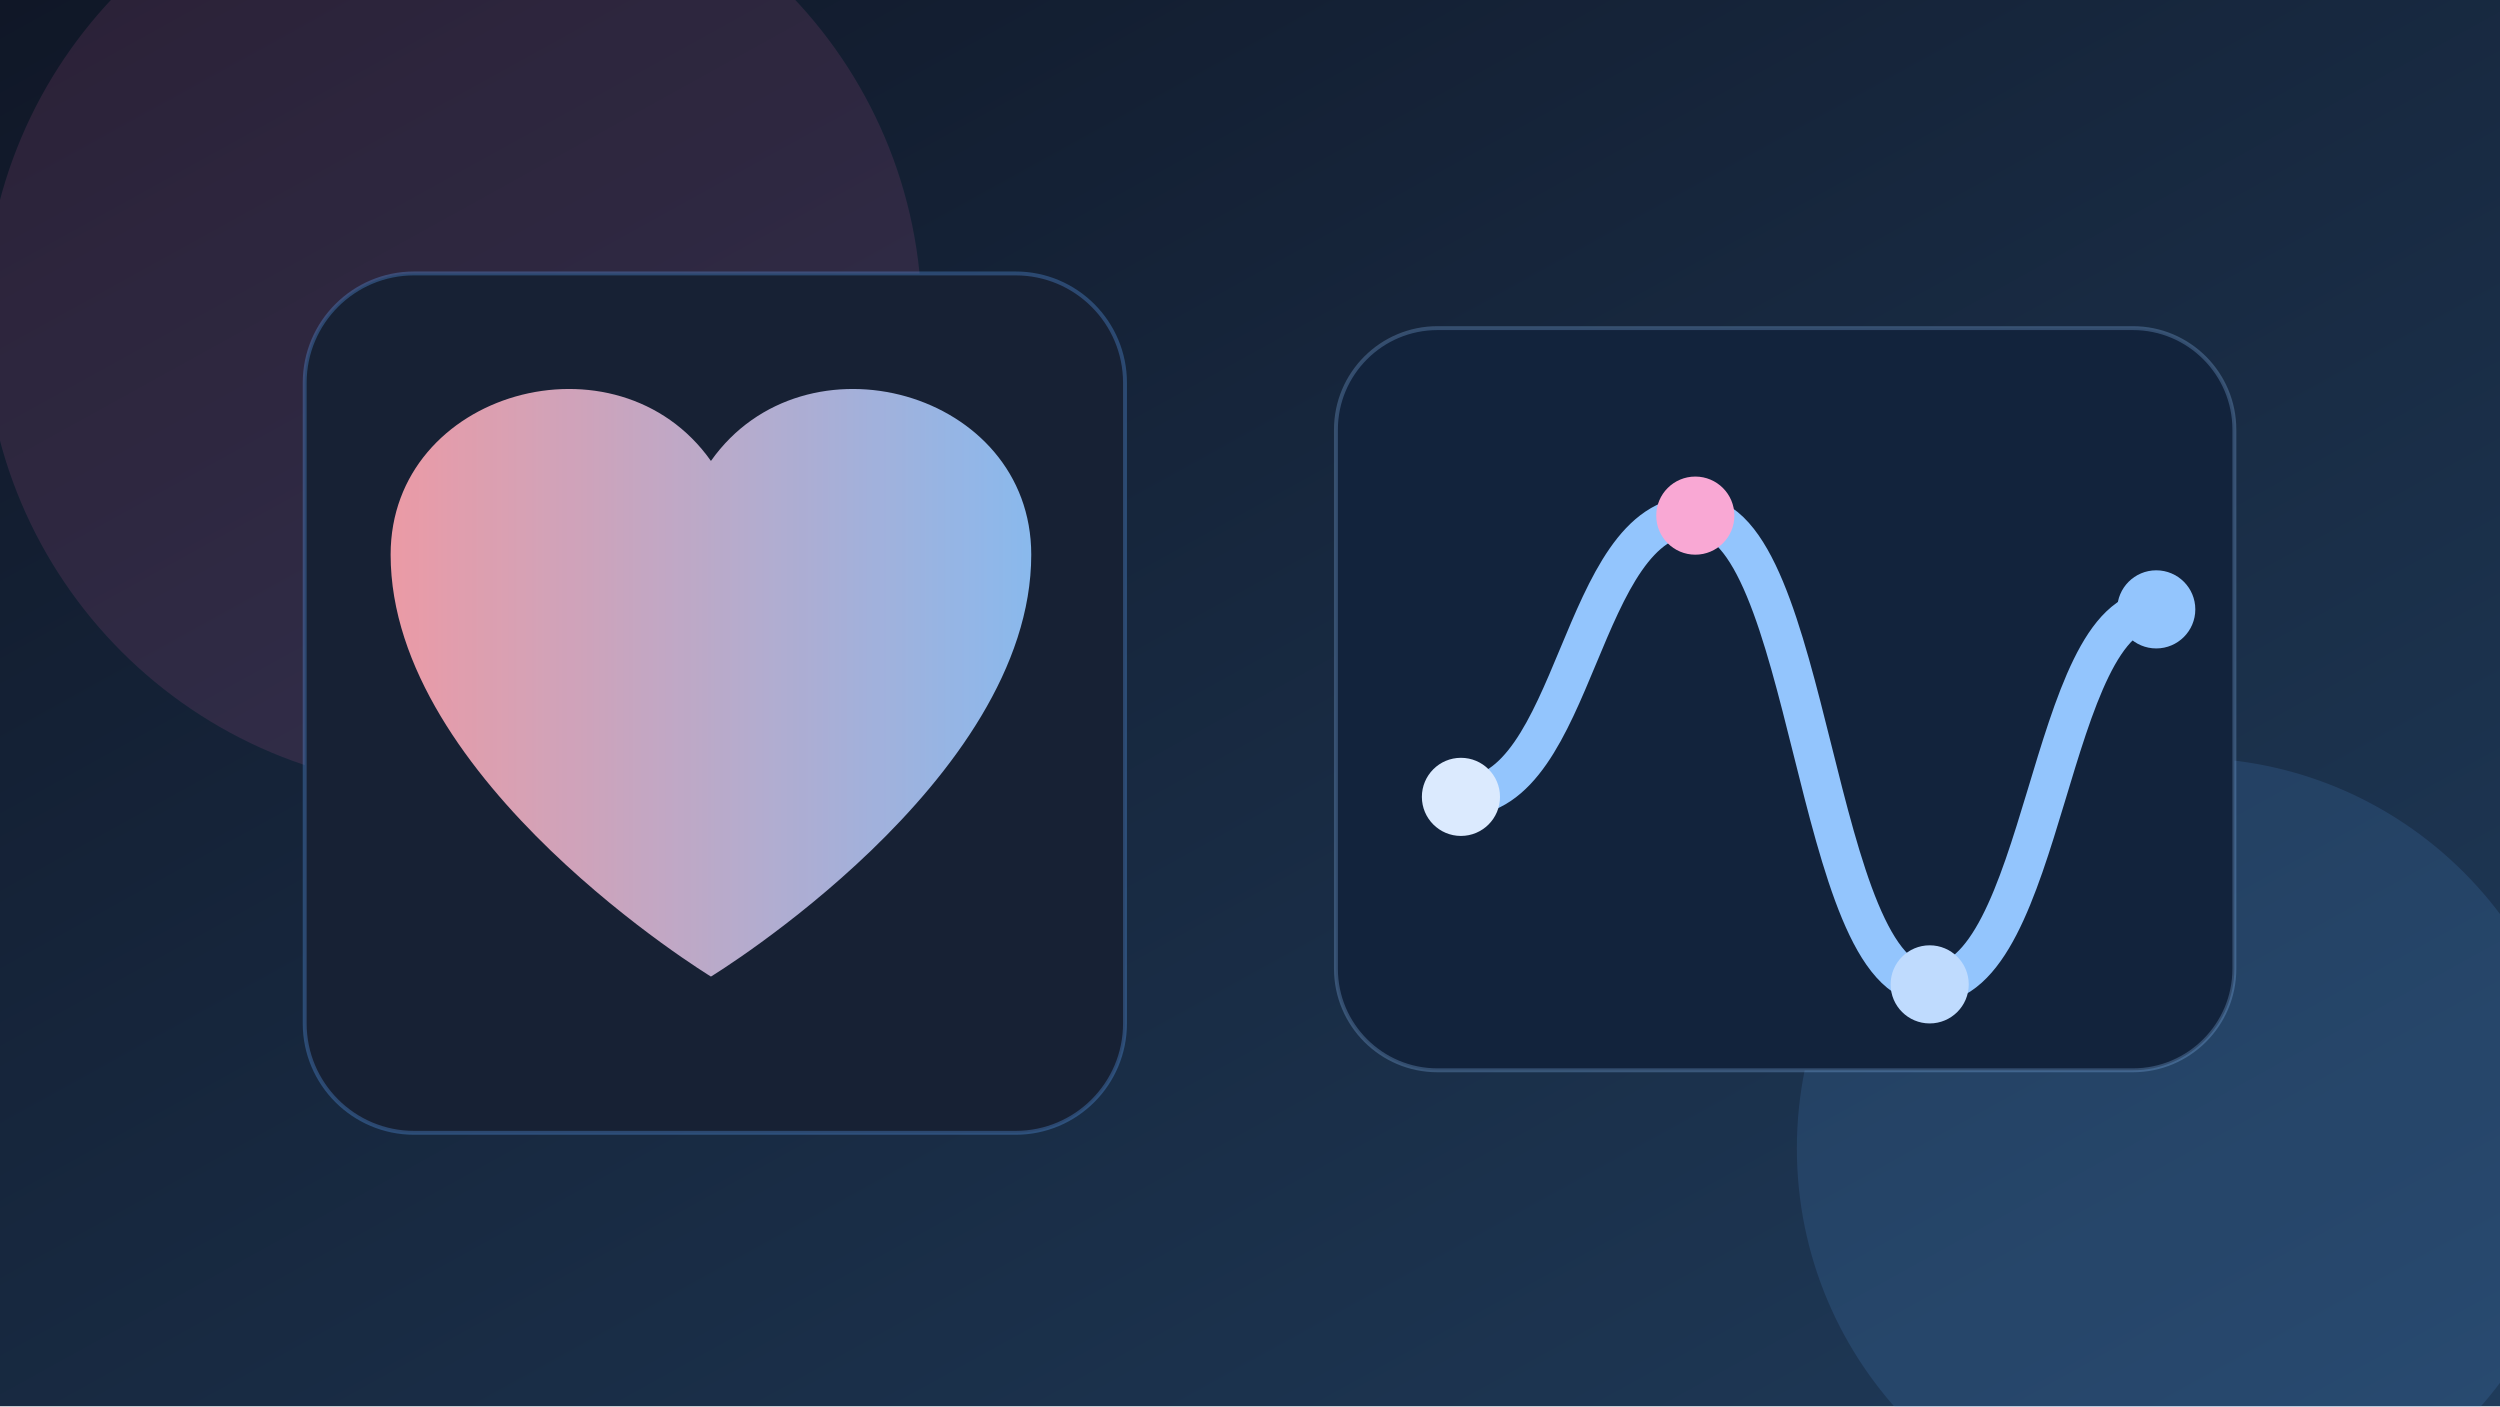
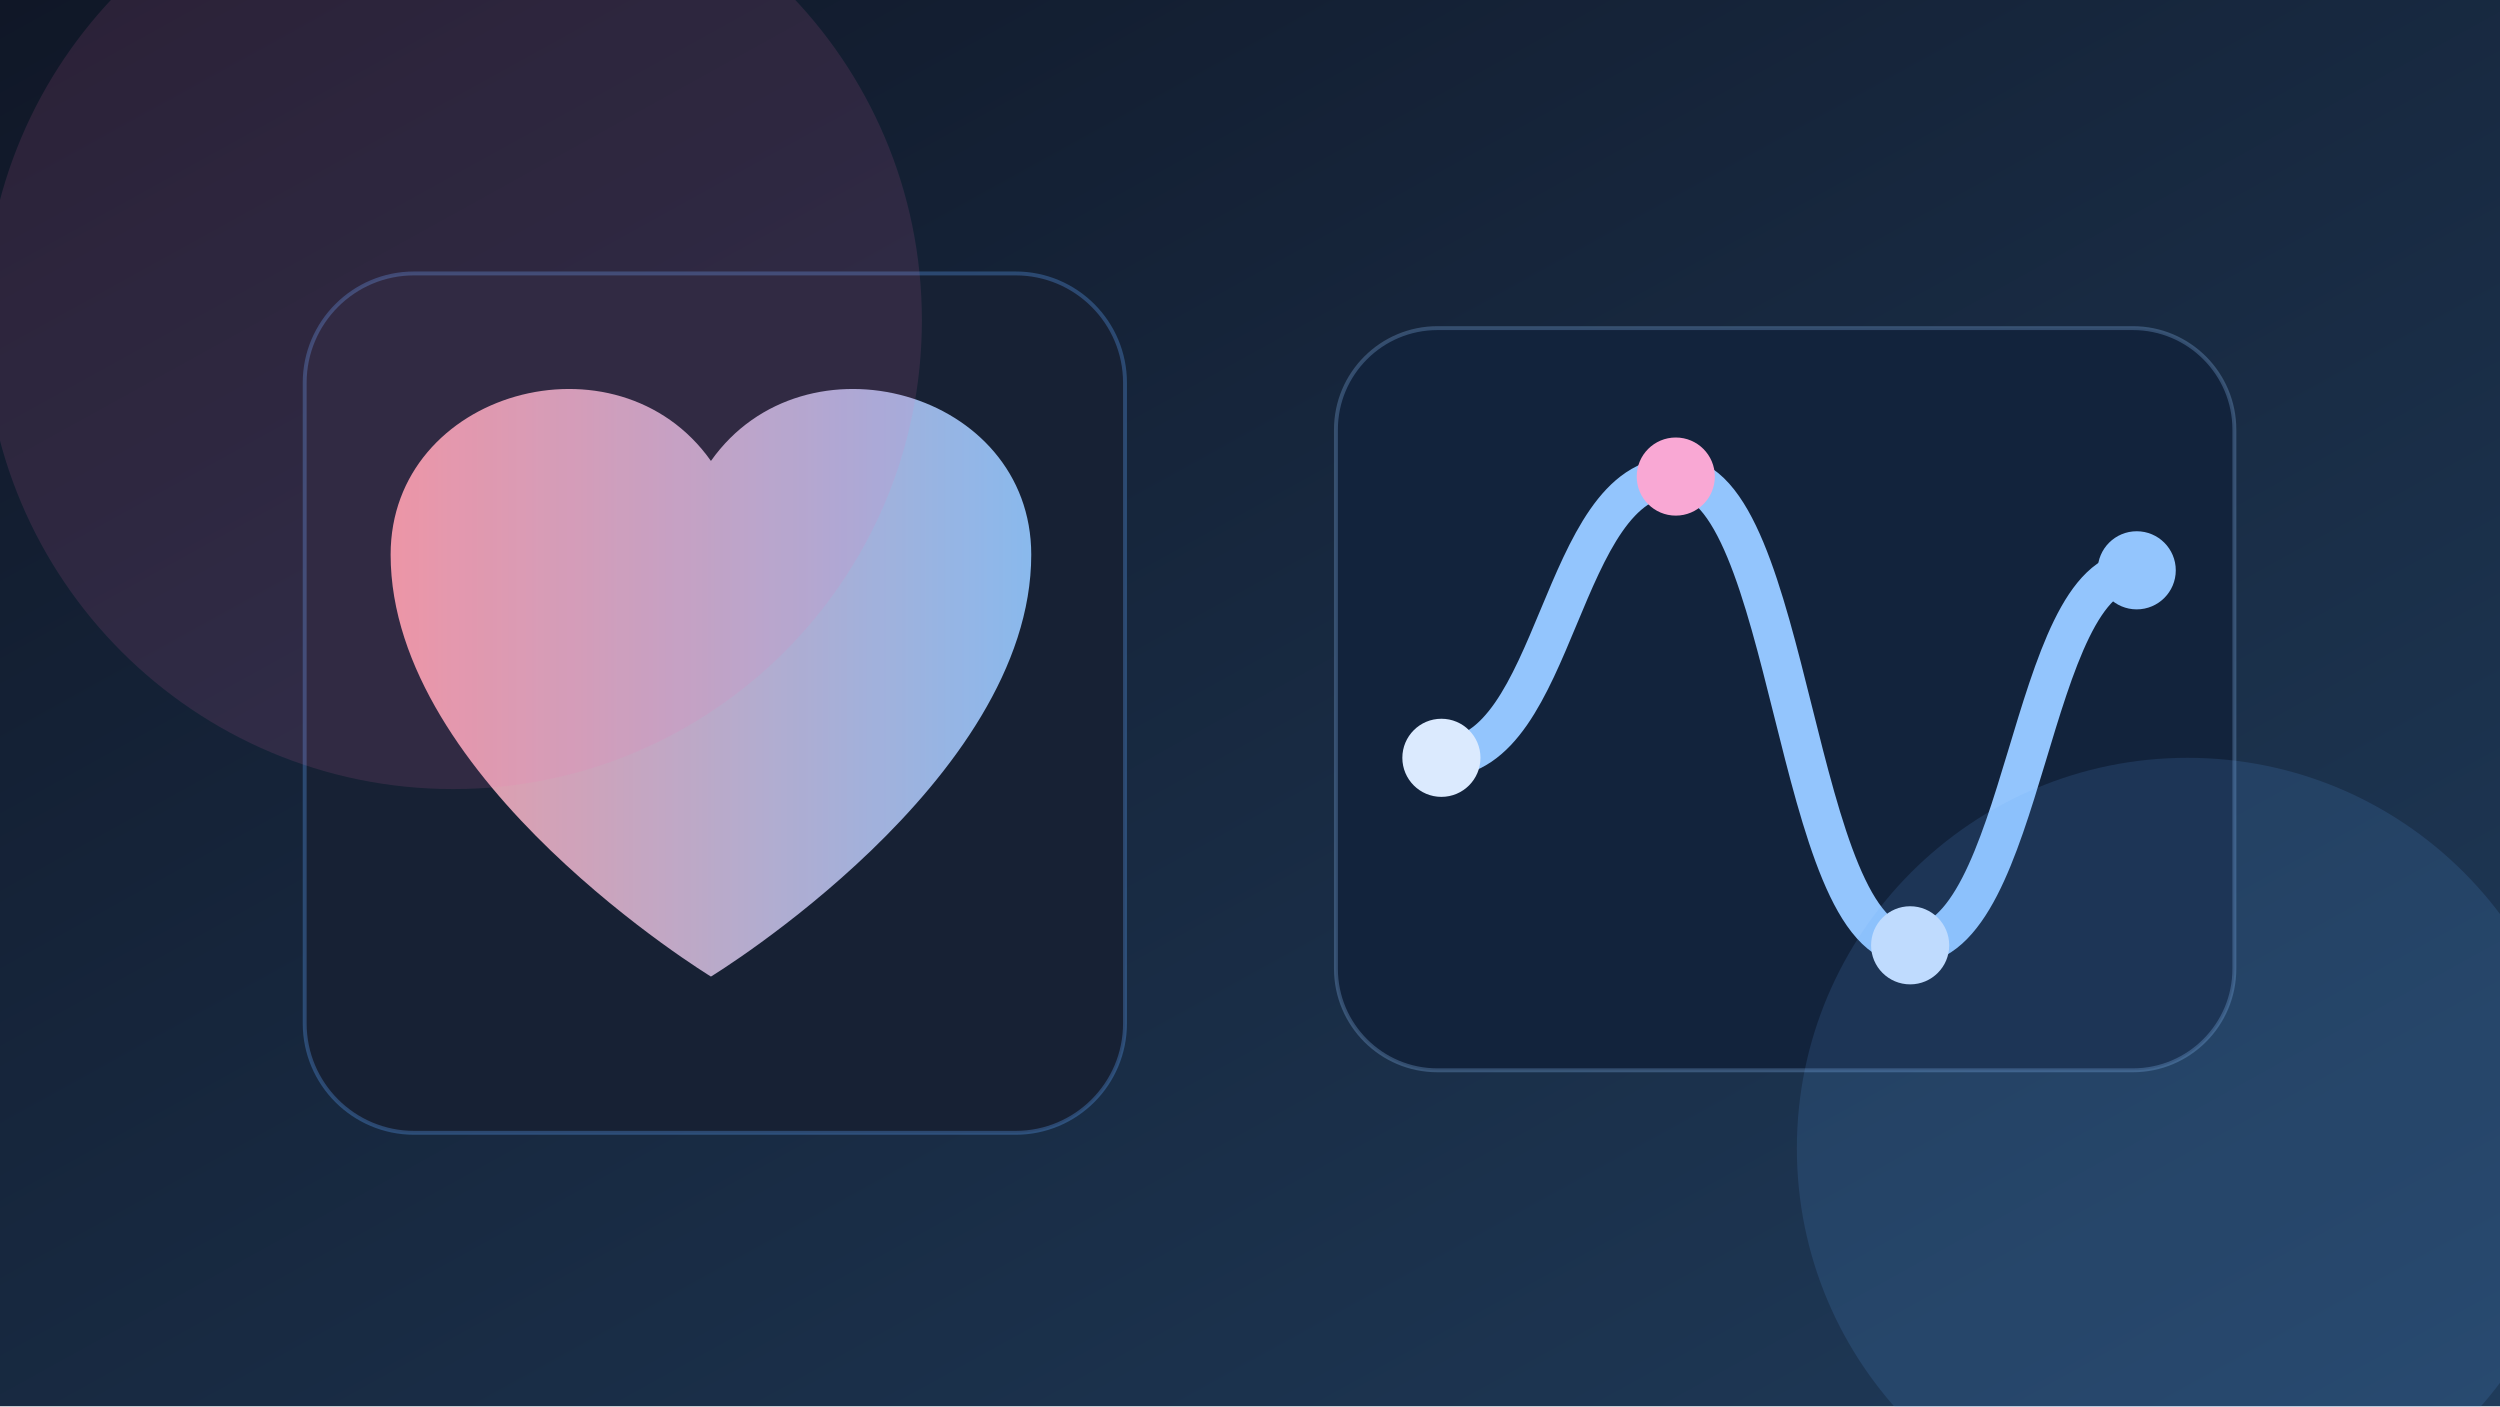
<svg xmlns="http://www.w3.org/2000/svg" viewBox="0 0 640 360" role="img" aria-label="Healthcare AI illustration">
  <defs>
    <linearGradient id="hc-bg" x1="0%" y1="0%" x2="100%" y2="100%">
      <stop offset="0%" stop-color="#101727" />
      <stop offset="100%" stop-color="#1f3b5a" />
    </linearGradient>
    <linearGradient id="hc-accent" x1="0%" y1="0%" x2="100%" y2="0%">
      <stop offset="0%" stop-color="#fda4af" />
      <stop offset="100%" stop-color="#93c5fd" />
    </linearGradient>
  </defs>
  <rect width="640" height="360" fill="url(#hc-bg)" />
-   <circle cx="116" cy="82" r="120" fill="#f472b6" opacity="0.12" />
-   <circle cx="560" cy="294" r="100" fill="#60a5fa" opacity="0.14" />
  <rect x="78" y="70" width="210" height="220" rx="28" fill="#172134" stroke="#60a5fa" stroke-opacity="0.3" />
  <path d="M182 118c24-34 82-18 82 24 0 58-82 108-82 108s-82-50-82-108c0-42 58-58 82-24z" fill="url(#hc-accent)" opacity="0.92" />
  <rect x="342" y="84" width="230" height="190" rx="26" fill="#12233c" stroke="#93c5fd" stroke-opacity="0.26" />
-   <path d="M374 204c30 0 30-72 60-72s30 120 60 120 30-96 58-96" fill="none" stroke="#93c5fd" stroke-linecap="round" stroke-width="10" />
-   <circle cx="374" cy="204" r="10" fill="#dbeafe" />
-   <circle cx="434" cy="132" r="10" fill="#f9a8d4" />
-   <circle cx="494" cy="252" r="10" fill="#bfdbfe" />
-   <circle cx="552" cy="156" r="10" fill="#93c5fd" />
+   <path d="M369 194c30 0 30-72 60-72s30 120 60 120 30-96 58-96" fill="none" stroke="#93c5fd" stroke-linecap="round" stroke-width="10" />
+   <circle cx="116" cy="82" r="120" fill="#f472b6" opacity="0.12" />
+   <circle cx="560" cy="294" r="100" fill="#60a5fa" opacity="0.14" />
+   <circle cx="369" cy="194" r="10" fill="#dbeafe" />
+   <circle cx="429" cy="122" r="10" fill="#f9a8d4" />
+   <circle cx="489" cy="242" r="10" fill="#bfdbfe" />
+   <circle cx="547" cy="146" r="10" fill="#93c5fd" />
</svg>
